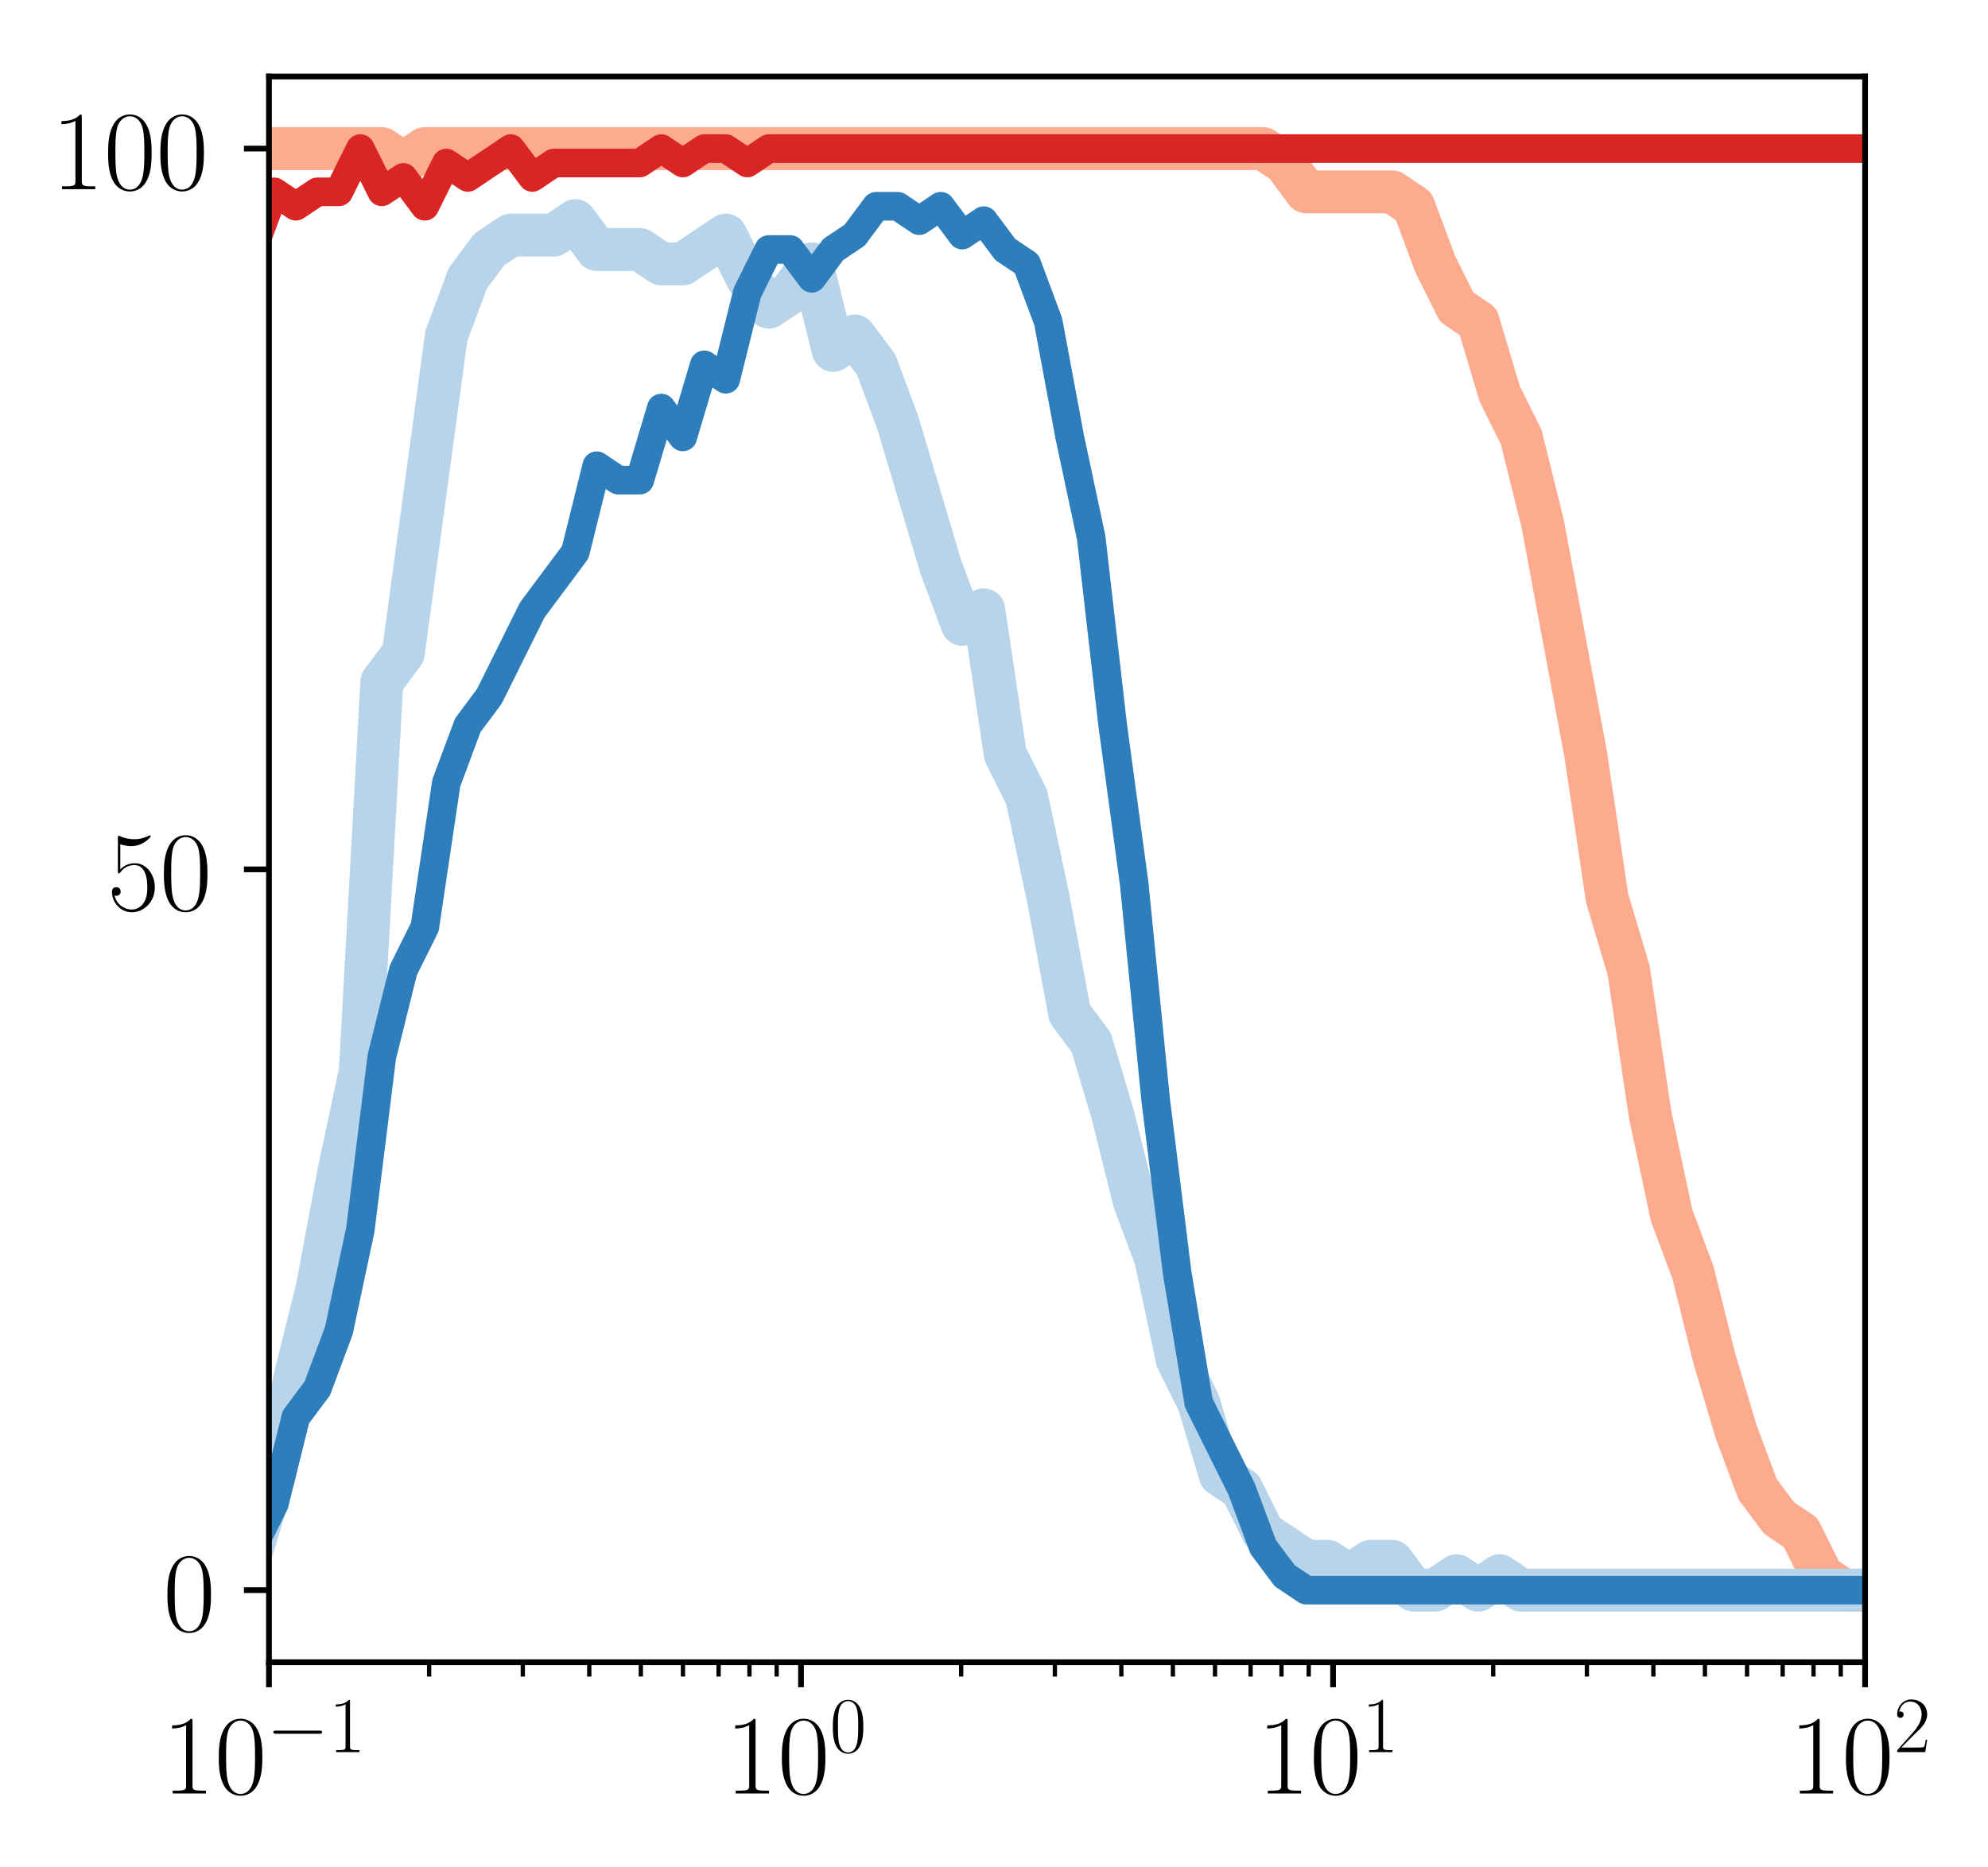
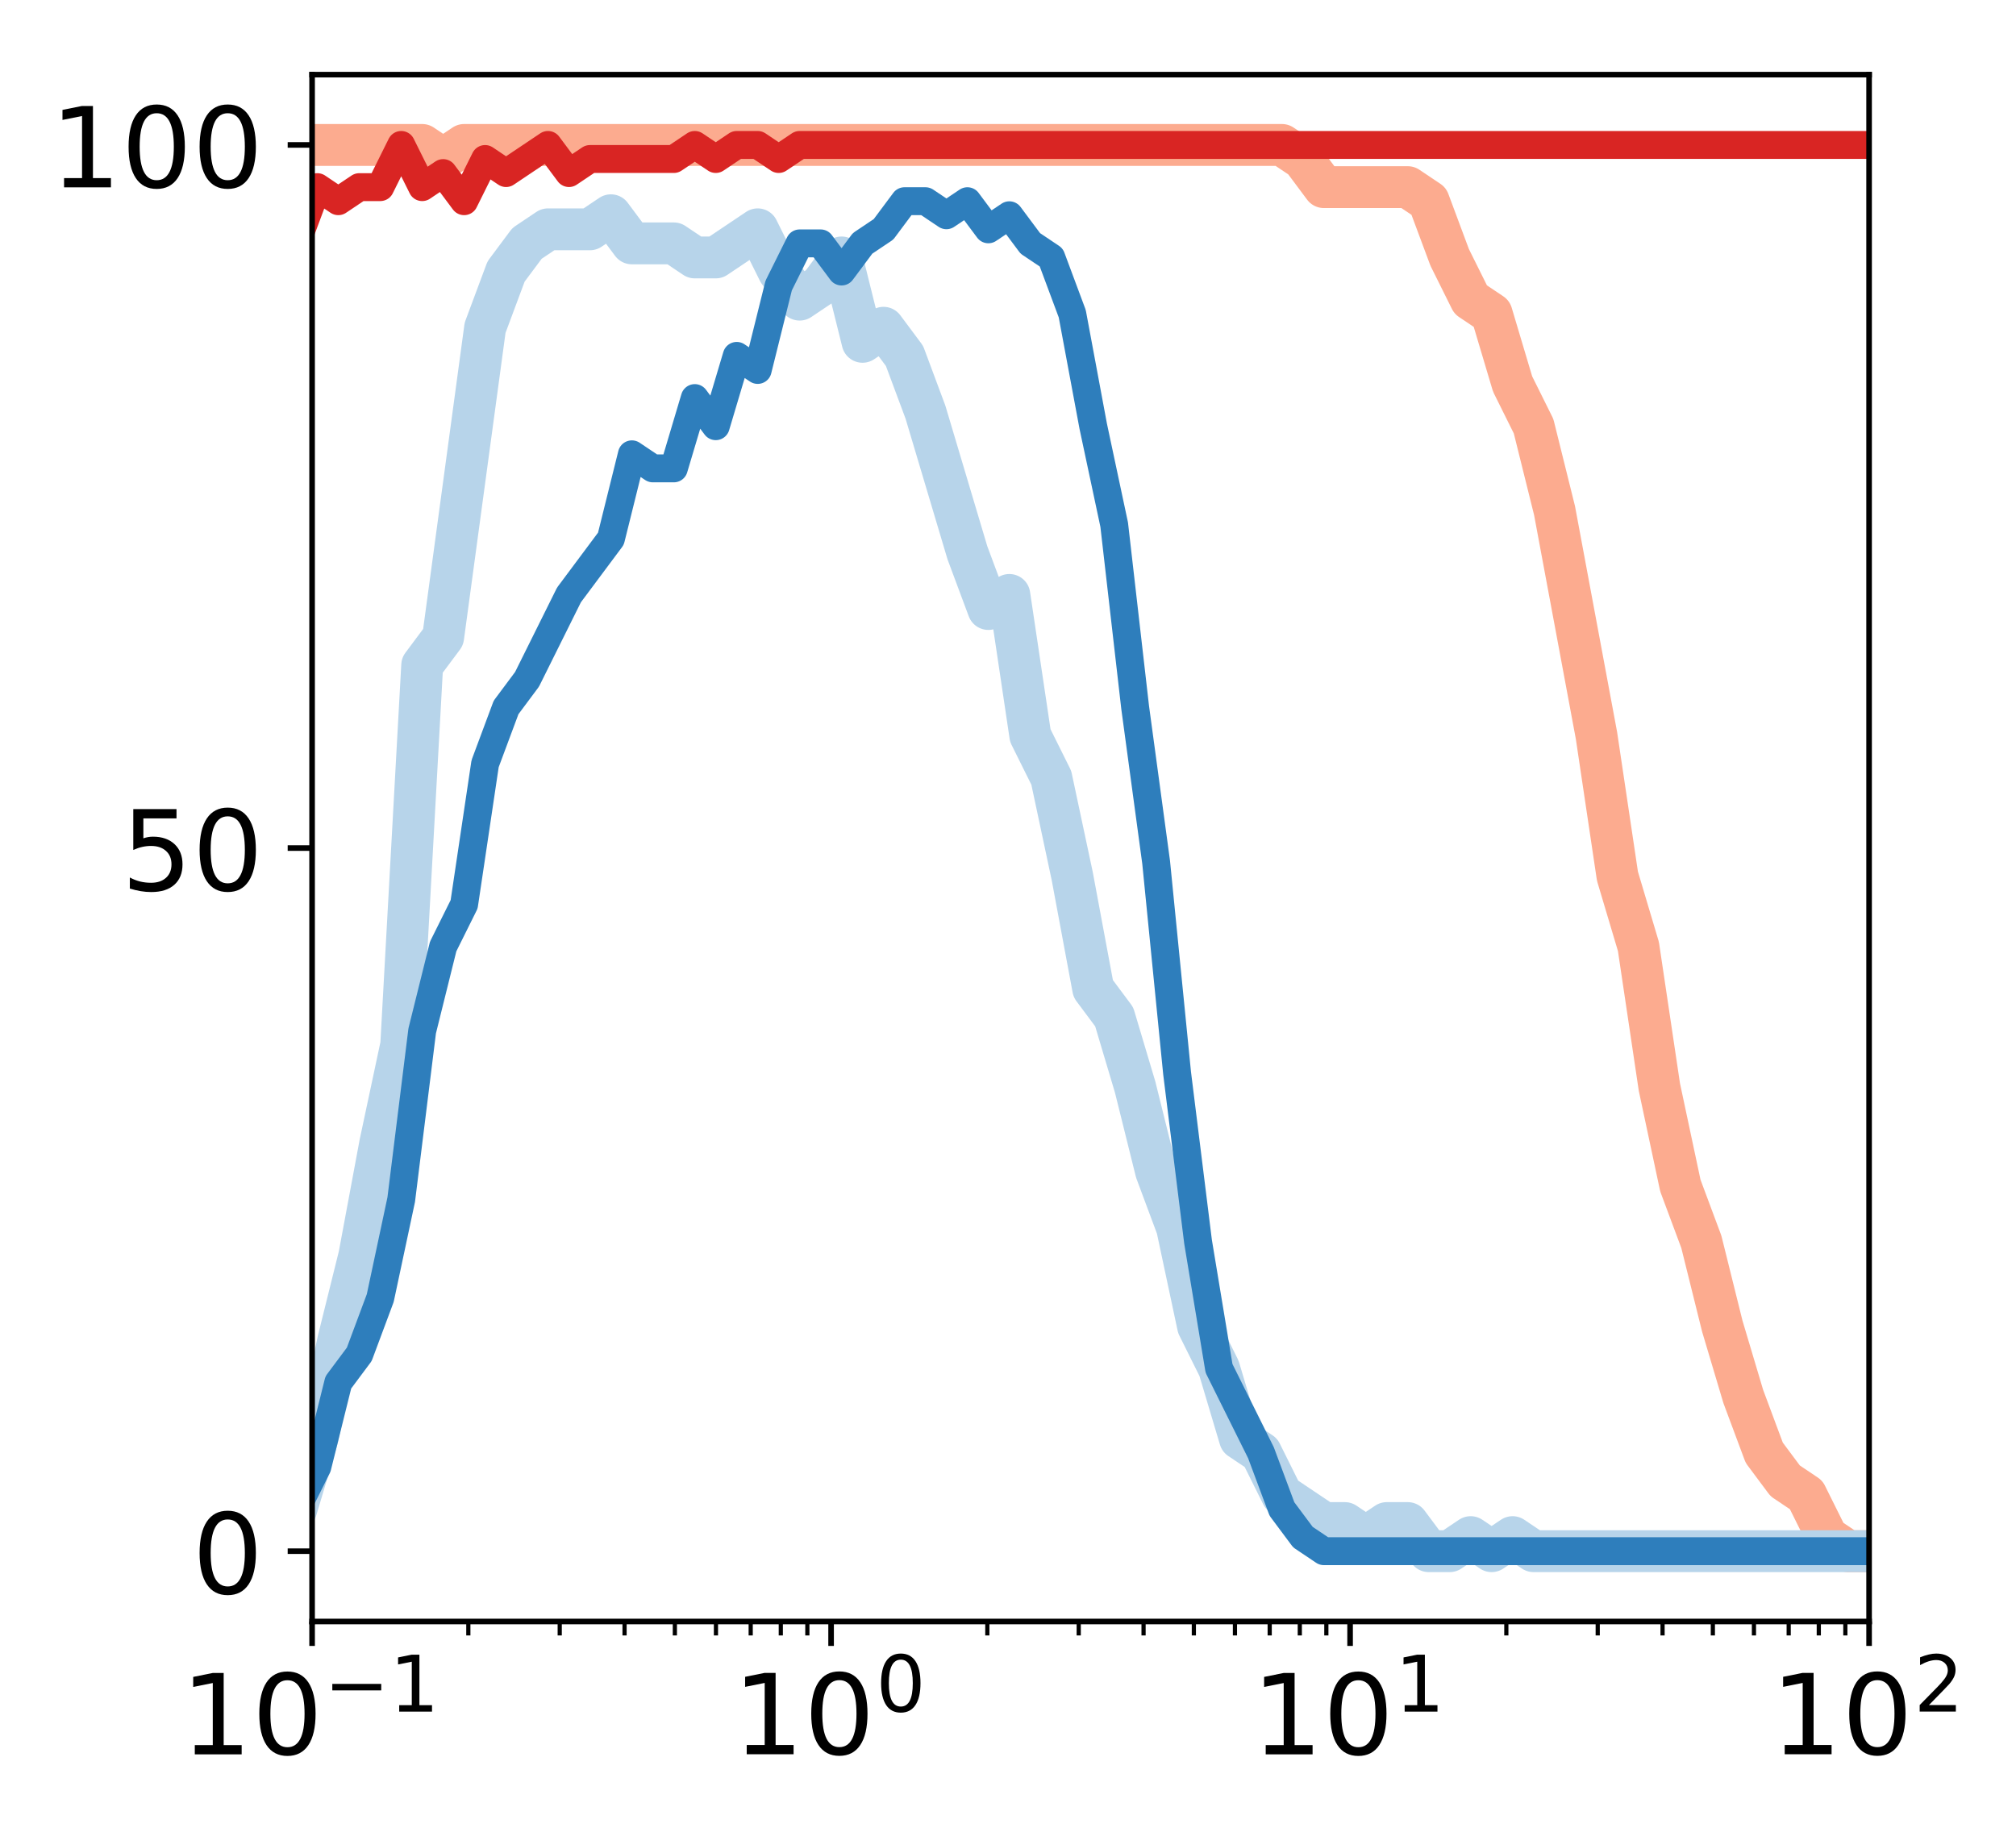
- <svg xmlns="http://www.w3.org/2000/svg" xmlns:xlink="http://www.w3.org/1999/xlink" height="261pt" version="1.1" viewBox="0 0 278 261" width="278pt">
+ <svg xmlns="http://www.w3.org/2000/svg" xmlns:xlink="http://www.w3.org/1999/xlink" height="262pt" version="1.1" viewBox="0 0 289 262" width="289pt">
  <defs>
    <style type="text/css">
*{stroke-linecap:butt;stroke-linejoin:round;}
  </style>
  </defs>
  <g id="figure_1">
    <g id="patch_1">
-       <path d="M 0 261.412  L 278.605 261.412  L 278.605 0  L 0 0  z " style="fill:#ffffff;" />
+       <path d="M 0 262.145  L 289.22 262.145  L 289.22 0  L 0 0  z " style="fill:#ffffff;" />
    </g>
    <g id="axes_1">
      <g id="patch_2">
-         <path d="M 37.612 232.46  L 260.812 232.46  L 260.812 10.7  L 37.612 10.7  z " style="fill:#ffffff;" />
+         <path d="M 44.74 232.46  L 267.94 232.46  L 267.94 10.7  L 44.74 10.7  z " style="fill:#ffffff;" />
      </g>
      <g id="line2d_1">
-         <path clip-path="url(#pb9e99c337d)" d="M -1 222.38  L -0.715 222.38  L 2.291 220.364  L 5.297 216.332  L 8.303 198.188  L 11.309 165.932  L 14.315 135.692  L 17.321 83.276  L 20.327 61.1  L 23.333 34.892  L 26.339 28.844  L 29.345 24.812  L 32.351 22.796  L 35.357 20.78  L 38.363 20.78  L 41.37 20.78  L 44.376 20.78  L 47.382 20.78  L 50.388 20.78  L 53.394 20.78  L 56.4 22.796  L 59.406 20.78  L 62.412 20.78  L 65.418 20.78  L 68.424 20.78  L 71.43 20.78  L 74.436 20.78  L 77.442 20.78  L 80.448 20.78  L 83.454 20.78  L 86.46 20.78  L 89.467 20.78  L 92.473 20.78  L 95.479 20.78  L 98.485 20.78  L 101.491 20.78  L 104.497 20.78  L 107.503 20.78  L 110.509 20.78  L 113.515 20.78  L 116.521 20.78  L 119.527 20.78  L 122.533 20.78  L 125.539 20.78  L 128.545 20.78  L 131.551 20.78  L 134.557 20.78  L 137.563 20.78  L 140.57 20.78  L 143.576 20.78  L 146.582 20.78  L 149.588 20.78  L 152.594 20.78  L 155.6 20.78  L 158.606 20.78  L 161.612 20.78  L 164.618 20.78  L 167.624 20.78  L 170.63 20.78  L 173.636 20.78  L 176.642 20.78  L 179.648 22.796  L 182.654 26.828  L 185.66 26.828  L 188.667 26.828  L 191.673 26.828  L 194.679 26.828  L 197.685 28.844  L 200.691 36.908  L 203.697 42.956  L 206.703 44.972  L 209.709 55.052  L 212.715 61.1  L 215.721 73.196  L 218.727 89.324  L 221.733 105.452  L 224.739 125.612  L 227.745 135.692  L 230.751 155.852  L 233.757 169.964  L 236.763 178.028  L 239.77 190.124  L 242.776 200.204  L 245.782 208.268  L 248.788 212.3  L 251.794 214.316  L 254.8 220.364  L 257.806 222.38  L 260.812 222.38  " style="fill:none;stroke:#fcab8f;stroke-linecap:square;stroke-width:6;" />
+         <path clip-path="url(#pd1e1c06e6c)" d="M -1 222.38  L 0.401 222.38  L 3.407 222.38  L 6.413 222.38  L 9.419 220.364  L 12.425 216.332  L 15.431 198.188  L 18.437 165.932  L 21.443 135.692  L 24.449 83.276  L 27.455 61.1  L 30.461 34.892  L 33.467 28.844  L 36.473 24.812  L 39.479 22.796  L 42.485 20.78  L 45.492 20.78  L 48.498 20.78  L 51.504 20.78  L 54.51 20.78  L 57.516 20.78  L 60.522 20.78  L 63.528 22.796  L 66.534 20.78  L 69.54 20.78  L 72.546 20.78  L 75.552 20.78  L 78.558 20.78  L 81.564 20.78  L 84.57 20.78  L 87.576 20.78  L 90.582 20.78  L 93.588 20.78  L 96.595 20.78  L 99.601 20.78  L 102.607 20.78  L 105.613 20.78  L 108.619 20.78  L 111.625 20.78  L 114.631 20.78  L 117.637 20.78  L 120.643 20.78  L 123.649 20.78  L 126.655 20.78  L 129.661 20.78  L 132.667 20.78  L 135.673 20.78  L 138.679 20.78  L 141.685 20.78  L 144.692 20.78  L 147.698 20.78  L 150.704 20.78  L 153.71 20.78  L 156.716 20.78  L 159.722 20.78  L 162.728 20.78  L 165.734 20.78  L 168.74 20.78  L 171.746 20.78  L 174.752 20.78  L 177.758 20.78  L 180.764 20.78  L 183.77 20.78  L 186.776 22.796  L 189.782 26.828  L 192.788 26.828  L 195.795 26.828  L 198.801 26.828  L 201.807 26.828  L 204.813 28.844  L 207.819 36.908  L 210.825 42.956  L 213.831 44.972  L 216.837 55.052  L 219.843 61.1  L 222.849 73.196  L 225.855 89.324  L 228.861 105.452  L 231.867 125.612  L 234.873 135.692  L 237.879 155.852  L 240.885 169.964  L 243.892 178.028  L 246.898 190.124  L 249.904 200.204  L 252.91 208.268  L 255.916 212.3  L 258.922 214.316  L 261.928 220.364  L 264.934 222.38  L 267.94 222.38  " style="fill:none;stroke:#fcab8f;stroke-linecap:square;stroke-width:6;" />
      </g>
      <g id="line2d_2">
-         <path clip-path="url(#pb9e99c337d)" d="M -1 222.38  L -0.715 222.38  L 2.291 222.38  L 5.297 222.38  L 8.303 222.38  L 11.309 222.38  L 14.315 222.38  L 17.321 222.38  L 20.327 222.38  L 23.333 222.38  L 26.339 222.38  L 29.345 222.38  L 32.351 216.332  L 35.357 216.332  L 38.363 206.252  L 41.37 192.14  L 44.376 180.044  L 47.382 163.916  L 50.388 149.804  L 53.394 95.372  L 56.4 91.34  L 59.406 69.164  L 62.412 46.988  L 65.418 38.924  L 68.424 34.892  L 71.43 32.876  L 74.436 32.876  L 77.442 32.876  L 80.448 30.86  L 83.454 34.892  L 86.46 34.892  L 89.467 34.892  L 92.473 36.908  L 95.479 36.908  L 98.485 34.892  L 101.491 32.876  L 104.497 38.924  L 107.503 42.956  L 110.509 40.94  L 113.515 36.908  L 116.521 49.004  L 119.527 46.988  L 122.533 51.02  L 125.539 59.084  L 128.545 69.164  L 131.551 79.244  L 134.557 87.308  L 137.563 85.292  L 140.57 105.452  L 143.576 111.5  L 146.582 125.612  L 149.588 141.74  L 152.594 145.772  L 155.6 155.852  L 158.606 167.948  L 161.612 176.012  L 164.618 190.124  L 167.624 196.172  L 170.63 206.252  L 173.636 208.268  L 176.642 214.316  L 179.648 216.332  L 182.654 218.348  L 185.66 218.348  L 188.667 220.364  L 191.673 218.348  L 194.679 218.348  L 197.685 222.38  L 200.691 222.38  L 203.697 220.364  L 206.703 222.38  L 209.709 220.364  L 212.715 222.38  L 215.721 222.38  L 218.727 222.38  L 221.733 222.38  L 224.739 222.38  L 227.745 222.38  L 230.751 222.38  L 233.757 222.38  L 236.763 222.38  L 239.77 222.38  L 242.776 222.38  L 245.782 222.38  L 248.788 222.38  L 251.794 222.38  L 254.8 222.38  L 257.806 222.38  L 260.812 222.38  " style="fill:none;stroke:#b7d4ea;stroke-linecap:square;stroke-width:6;" />
+         <path clip-path="url(#pd1e1c06e6c)" d="M -1 222.38  L 0.401 222.38  L 3.407 222.38  L 6.413 222.38  L 9.419 222.38  L 12.425 222.38  L 15.431 222.38  L 18.437 222.38  L 21.443 222.38  L 24.449 222.38  L 27.455 222.38  L 30.461 222.38  L 33.467 222.38  L 36.473 222.38  L 39.479 216.332  L 42.485 216.332  L 45.492 206.252  L 48.498 192.14  L 51.504 180.044  L 54.51 163.916  L 57.516 149.804  L 60.522 95.372  L 63.528 91.34  L 66.534 69.164  L 69.54 46.988  L 72.546 38.924  L 75.552 34.892  L 78.558 32.876  L 81.564 32.876  L 84.57 32.876  L 87.576 30.86  L 90.582 34.892  L 93.588 34.892  L 96.595 34.892  L 99.601 36.908  L 102.607 36.908  L 105.613 34.892  L 108.619 32.876  L 111.625 38.924  L 114.631 42.956  L 117.637 40.94  L 120.643 36.908  L 123.649 49.004  L 126.655 46.988  L 129.661 51.02  L 132.667 59.084  L 135.673 69.164  L 138.679 79.244  L 141.685 87.308  L 144.692 85.292  L 147.698 105.452  L 150.704 111.5  L 153.71 125.612  L 156.716 141.74  L 159.722 145.772  L 162.728 155.852  L 165.734 167.948  L 168.74 176.012  L 171.746 190.124  L 174.752 196.172  L 177.758 206.252  L 180.764 208.268  L 183.77 214.316  L 186.776 216.332  L 189.782 218.348  L 192.788 218.348  L 195.795 220.364  L 198.801 218.348  L 201.807 218.348  L 204.813 222.38  L 207.819 222.38  L 210.825 220.364  L 213.831 222.38  L 216.837 220.364  L 219.843 222.38  L 222.849 222.38  L 225.855 222.38  L 228.861 222.38  L 231.867 222.38  L 234.873 222.38  L 237.879 222.38  L 240.885 222.38  L 243.892 222.38  L 246.898 222.38  L 249.904 222.38  L 252.91 222.38  L 255.916 222.38  L 258.922 222.38  L 261.928 222.38  L 264.934 222.38  L 267.94 222.38  " style="fill:none;stroke:#b7d4ea;stroke-linecap:square;stroke-width:6;" />
      </g>
      <g id="matplotlib.axis_1">
        <g id="xtick_1">
          <g id="line2d_3">
            <defs>
-               <path d="M 0 0  L 0 3.5  " id="me516918278" style="stroke:#000000;stroke-width:0.8;" />
-             </defs>
-             <g>
-               <use style="stroke:#000000;stroke-width:0.8;" x="37.612" xlink:href="#me516918278" y="232.46" />
+               <path d="M 0 0  L 0 3.5  " id="md8c0d80b62" style="stroke:#000000;stroke-width:0.8;" />
+             </defs>
+             <g>
+               <use style="stroke:#000000;stroke-width:0.8;" x="44.74" xlink:href="#md8c0d80b62" y="232.46" />
            </g>
          </g>
          <g id="text_1">
            <defs>
-               <path d="M 26.594 63.406  C 26.594 65.5 26.5 65.5 25.094 65.5  C 21.203 61.188 15.297 59.797 9.703 59.797  C 9.406 59.797 8.906 59.797 8.797 59.5  C 8.703 59.297 8.703 59.094 8.703 57  C 11.797 57 17 57.594 21 59.984  L 21 7.203  C 21 3.688 20.797 2.5 12.203 2.5  L 9.203 2.5  L 9.203 0  C 14 0 19 0 23.797 0  C 28.594 0 33.594 0 38.406 0  L 38.406 2.5  L 35.406 2.5  C 26.797 2.5 26.594 3.594 26.594 7.156  z " id="CMR17-49" />
-               <path d="M 42 31.641  C 42 37.75 41.906 48.125 37.703 56.109  C 34 63.109 28.094 65.594 22.906 65.594  C 18.094 65.594 12 63.406 8.203 56.203  C 4.203 48.719 3.797 39.438 3.797 31.641  C 3.797 25.953 3.906 17.281 7 9.672  C 11.297 -0.609 19 -2 22.906 -2  C 27.5 -2 34.5 -0.109 38.594 9.375  C 41.594 16.281 42 24.359 42 31.641  z M 22.906 -0.406  C 16.5 -0.406 12.703 5.078 11.297 12.688  C 10.203 18.562 10.203 27.156 10.203 32.75  C 10.203 40.438 10.203 46.828 11.5 52.922  C 13.406 61.391 19 64 22.906 64  C 27 64 32.297 61.297 34.203 53.125  C 35.5 47.438 35.594 40.734 35.594 32.75  C 35.594 26.25 35.594 18.266 34.406 12.375  C 32.297 1.484 26.406 -0.406 22.906 -0.406  z " id="CMR17-48" />
-               <path d="M 65.906 23  C 67.594 23 69.406 23 69.406 25  C 69.406 27 67.594 27 65.906 27  L 11.797 27  C 10.094 27 8.297 27 8.297 25  C 8.297 23 10.094 23 11.797 23  z " id="CMSY10-0" />
-             </defs>
-             <g transform="translate(22.67917 250.8173)scale(0.16 -0.16)">
-               <use transform="scale(0.996264)" xlink:href="#CMR17-49" />
-               <use transform="translate(45.69048 0)scale(0.996264)" xlink:href="#CMR17-48" />
-               <use transform="translate(91.38095 36.15364)scale(0.697382)" xlink:href="#CMSY10-0" />
-               <use transform="translate(145.6219 36.15364)scale(0.697382)" xlink:href="#CMR17-49" />
+               <path d="M 12.406 8.297  L 28.516 8.297  L 28.516 63.922  L 10.984 60.406  L 10.984 69.391  L 28.422 72.906  L 38.281 72.906  L 38.281 8.297  L 54.391 8.297  L 54.391 0  L 12.406 0  z " id="DejaVuSans-31" />
+               <path d="M 31.781 66.406  Q 24.172 66.406 20.328 58.906  Q 16.5 51.422 16.5 36.375  Q 16.5 21.391 20.328 13.891  Q 24.172 6.391 31.781 6.391  Q 39.453 6.391 43.281 13.891  Q 47.125 21.391 47.125 36.375  Q 47.125 51.422 43.281 58.906  Q 39.453 66.406 31.781 66.406  z M 31.781 74.219  Q 44.047 74.219 50.516 64.516  Q 56.984 54.828 56.984 36.375  Q 56.984 17.969 50.516 8.266  Q 44.047 -1.422 31.781 -1.422  Q 19.531 -1.422 13.062 8.266  Q 6.594 17.969 6.594 36.375  Q 6.594 54.828 13.062 64.516  Q 19.531 74.219 31.781 74.219  z " id="DejaVuSans-30" />
+               <path d="M 10.594 35.5  L 73.188 35.5  L 73.188 27.203  L 10.594 27.203  z " id="DejaVuSans-2212" />
+             </defs>
+             <g transform="translate(25.94 251.6175)scale(0.16 -0.16)">
+               <use transform="translate(0 0.684375)" xlink:href="#DejaVuSans-31" />
+               <use transform="translate(63.62305 0.684375)" xlink:href="#DejaVuSans-30" />
+               <use transform="translate(128.2031 38.96563)scale(0.7)" xlink:href="#DejaVuSans-2212" />
+               <use transform="translate(186.8555 38.96563)scale(0.7)" xlink:href="#DejaVuSans-31" />
            </g>
          </g>
        </g>
        <g id="xtick_2">
          <g id="line2d_4">
            <g>
-               <use style="stroke:#000000;stroke-width:0.8;" x="112.012" xlink:href="#me516918278" y="232.46" />
+               <use style="stroke:#000000;stroke-width:0.8;" x="119.14" xlink:href="#md8c0d80b62" y="232.46" />
            </g>
          </g>
          <g id="text_2">
-             <g transform="translate(101.4184 250.8173)scale(0.16 -0.16)">
-               <use transform="scale(0.996264)" xlink:href="#CMR17-49" />
-               <use transform="translate(45.69048 0)scale(0.996264)" xlink:href="#CMR17-48" />
-               <use transform="translate(91.38095 36.15364)scale(0.697382)" xlink:href="#CMR17-48" />
+             <g transform="translate(105.06 251.6175)scale(0.16 -0.16)">
+               <use transform="translate(0 0.765625)" xlink:href="#DejaVuSans-31" />
+               <use transform="translate(63.62305 0.765625)" xlink:href="#DejaVuSans-30" />
+               <use transform="translate(128.2031 39.04688)scale(0.7)" xlink:href="#DejaVuSans-30" />
            </g>
          </g>
        </g>
        <g id="xtick_3">
          <g id="line2d_5">
            <g>
-               <use style="stroke:#000000;stroke-width:0.8;" x="186.412" xlink:href="#me516918278" y="232.46" />
+               <use style="stroke:#000000;stroke-width:0.8;" x="193.54" xlink:href="#md8c0d80b62" y="232.46" />
            </g>
          </g>
          <g id="text_3">
-             <g transform="translate(175.8184 250.8173)scale(0.16 -0.16)">
-               <use transform="scale(0.996264)" xlink:href="#CMR17-49" />
-               <use transform="translate(45.69048 0)scale(0.996264)" xlink:href="#CMR17-48" />
-               <use transform="translate(91.38095 36.15364)scale(0.697382)" xlink:href="#CMR17-49" />
+             <g transform="translate(179.46 251.6175)scale(0.16 -0.16)">
+               <use transform="translate(0 0.684375)" xlink:href="#DejaVuSans-31" />
+               <use transform="translate(63.62305 0.684375)" xlink:href="#DejaVuSans-30" />
+               <use transform="translate(128.2031 38.96563)scale(0.7)" xlink:href="#DejaVuSans-31" />
            </g>
          </g>
        </g>
        <g id="xtick_4">
          <g id="line2d_6">
            <g>
-               <use style="stroke:#000000;stroke-width:0.8;" x="260.812" xlink:href="#me516918278" y="232.46" />
+               <use style="stroke:#000000;stroke-width:0.8;" x="267.94" xlink:href="#md8c0d80b62" y="232.46" />
            </g>
          </g>
          <g id="text_4">
            <defs>
-               <path d="M 41.703 15.453  L 39.906 15.453  C 38.906 8.375 38.094 7.172 37.703 6.562  C 37.203 5.766 30 5.766 28.594 5.766  L 9.406 5.766  C 13 9.672 20 16.75 28.5 24.953  C 34.594 30.734 41.703 37.531 41.703 47.422  C 41.703 59.219 32.297 66 21.797 66  C 10.797 66 4.094 56.312 4.094 47.344  C 4.094 43.438 7 42.938 8.203 42.938  C 9.203 42.938 12.203 43.547 12.203 47.031  C 12.203 50.109 9.594 51 8.203 51  C 7.594 51 7 50.906 6.594 50.703  C 8.5 59.219 14.297 63.406 20.406 63.406  C 29.094 63.406 34.797 56.516 34.797 47.422  C 34.797 38.734 29.703 31.25 24 24.75  L 4.094 2.281  L 4.094 0  L 39.297 0  z " id="CMR17-50" />
-             </defs>
-             <g transform="translate(250.2184 250.8173)scale(0.16 -0.16)">
-               <use transform="scale(0.996264)" xlink:href="#CMR17-49" />
-               <use transform="translate(45.69048 0)scale(0.996264)" xlink:href="#CMR17-48" />
-               <use transform="translate(91.38095 36.15364)scale(0.697382)" xlink:href="#CMR17-50" />
+               <path d="M 19.188 8.297  L 53.609 8.297  L 53.609 0  L 7.328 0  L 7.328 8.297  Q 12.938 14.109 22.625 23.891  Q 32.328 33.688 34.812 36.531  Q 39.547 41.844 41.422 45.531  Q 43.312 49.219 43.312 52.781  Q 43.312 58.594 39.234 62.25  Q 35.156 65.922 28.609 65.922  Q 23.969 65.922 18.812 64.312  Q 13.672 62.703 7.812 59.422  L 7.812 69.391  Q 13.766 71.781 18.938 73  Q 24.125 74.219 28.422 74.219  Q 39.75 74.219 46.484 68.547  Q 53.219 62.891 53.219 53.422  Q 53.219 48.922 51.531 44.891  Q 49.859 40.875 45.406 35.406  Q 44.188 33.984 37.641 27.219  Q 31.109 20.453 19.188 8.297  z " id="DejaVuSans-32" />
+             </defs>
+             <g transform="translate(253.86 251.6175)scale(0.16 -0.16)">
+               <use transform="translate(0 0.765625)" xlink:href="#DejaVuSans-31" />
+               <use transform="translate(63.62305 0.765625)" xlink:href="#DejaVuSans-30" />
+               <use transform="translate(128.2031 39.04688)scale(0.7)" xlink:href="#DejaVuSans-32" />
            </g>
          </g>
        </g>
        <g id="xtick_5">
          <g id="line2d_7">
            <defs>
-               <path d="M 0 0  L 0 2  " id="m38bdbdb0c7" style="stroke:#000000;stroke-width:0.6;" />
-             </defs>
-             <g>
-               <use style="stroke:#000000;stroke-width:0.6;" x="60.009" xlink:href="#m38bdbdb0c7" y="232.46" />
+               <path d="M 0 0  L 0 2  " id="mc9b6cf56a4" style="stroke:#000000;stroke-width:0.6;" />
+             </defs>
+             <g>
+               <use style="stroke:#000000;stroke-width:0.6;" x="67.137" xlink:href="#mc9b6cf56a4" y="232.46" />
            </g>
          </g>
        </g>
        <g id="xtick_6">
          <g id="line2d_8">
            <g>
-               <use style="stroke:#000000;stroke-width:0.6;" x="73.11" xlink:href="#m38bdbdb0c7" y="232.46" />
+               <use style="stroke:#000000;stroke-width:0.6;" x="80.238" xlink:href="#mc9b6cf56a4" y="232.46" />
            </g>
          </g>
        </g>
        <g id="xtick_7">
          <g id="line2d_9">
            <g>
-               <use style="stroke:#000000;stroke-width:0.6;" x="82.405" xlink:href="#m38bdbdb0c7" y="232.46" />
+               <use style="stroke:#000000;stroke-width:0.6;" x="89.533" xlink:href="#mc9b6cf56a4" y="232.46" />
            </g>
          </g>
        </g>
        <g id="xtick_8">
          <g id="line2d_10">
            <g>
-               <use style="stroke:#000000;stroke-width:0.6;" x="89.615" xlink:href="#m38bdbdb0c7" y="232.46" />
+               <use style="stroke:#000000;stroke-width:0.6;" x="96.743" xlink:href="#mc9b6cf56a4" y="232.46" />
            </g>
          </g>
        </g>
        <g id="xtick_9">
          <g id="line2d_11">
            <g>
-               <use style="stroke:#000000;stroke-width:0.6;" x="95.506" xlink:href="#m38bdbdb0c7" y="232.46" />
+               <use style="stroke:#000000;stroke-width:0.6;" x="102.634" xlink:href="#mc9b6cf56a4" y="232.46" />
            </g>
          </g>
        </g>
        <g id="xtick_10">
          <g id="line2d_12">
            <g>
-               <use style="stroke:#000000;stroke-width:0.6;" x="100.487" xlink:href="#m38bdbdb0c7" y="232.46" />
+               <use style="stroke:#000000;stroke-width:0.6;" x="107.615" xlink:href="#mc9b6cf56a4" y="232.46" />
            </g>
          </g>
        </g>
        <g id="xtick_11">
          <g id="line2d_13">
            <g>
-               <use style="stroke:#000000;stroke-width:0.6;" x="104.802" xlink:href="#m38bdbdb0c7" y="232.46" />
+               <use style="stroke:#000000;stroke-width:0.6;" x="111.93" xlink:href="#mc9b6cf56a4" y="232.46" />
            </g>
          </g>
        </g>
        <g id="xtick_12">
          <g id="line2d_14">
            <g>
-               <use style="stroke:#000000;stroke-width:0.6;" x="108.608" xlink:href="#m38bdbdb0c7" y="232.46" />
+               <use style="stroke:#000000;stroke-width:0.6;" x="115.736" xlink:href="#mc9b6cf56a4" y="232.46" />
            </g>
          </g>
        </g>
        <g id="xtick_13">
          <g id="line2d_15">
            <g>
-               <use style="stroke:#000000;stroke-width:0.6;" x="134.409" xlink:href="#m38bdbdb0c7" y="232.46" />
+               <use style="stroke:#000000;stroke-width:0.6;" x="141.537" xlink:href="#mc9b6cf56a4" y="232.46" />
            </g>
          </g>
        </g>
        <g id="xtick_14">
          <g id="line2d_16">
            <g>
-               <use style="stroke:#000000;stroke-width:0.6;" x="147.51" xlink:href="#m38bdbdb0c7" y="232.46" />
+               <use style="stroke:#000000;stroke-width:0.6;" x="154.638" xlink:href="#mc9b6cf56a4" y="232.46" />
            </g>
          </g>
        </g>
        <g id="xtick_15">
          <g id="line2d_17">
            <g>
-               <use style="stroke:#000000;stroke-width:0.6;" x="156.805" xlink:href="#m38bdbdb0c7" y="232.46" />
+               <use style="stroke:#000000;stroke-width:0.6;" x="163.933" xlink:href="#mc9b6cf56a4" y="232.46" />
            </g>
          </g>
        </g>
        <g id="xtick_16">
          <g id="line2d_18">
            <g>
-               <use style="stroke:#000000;stroke-width:0.6;" x="164.015" xlink:href="#m38bdbdb0c7" y="232.46" />
+               <use style="stroke:#000000;stroke-width:0.6;" x="171.143" xlink:href="#mc9b6cf56a4" y="232.46" />
            </g>
          </g>
        </g>
        <g id="xtick_17">
          <g id="line2d_19">
            <g>
-               <use style="stroke:#000000;stroke-width:0.6;" x="169.906" xlink:href="#m38bdbdb0c7" y="232.46" />
+               <use style="stroke:#000000;stroke-width:0.6;" x="177.034" xlink:href="#mc9b6cf56a4" y="232.46" />
            </g>
          </g>
        </g>
        <g id="xtick_18">
          <g id="line2d_20">
            <g>
-               <use style="stroke:#000000;stroke-width:0.6;" x="174.887" xlink:href="#m38bdbdb0c7" y="232.46" />
+               <use style="stroke:#000000;stroke-width:0.6;" x="182.015" xlink:href="#mc9b6cf56a4" y="232.46" />
            </g>
          </g>
        </g>
        <g id="xtick_19">
          <g id="line2d_21">
            <g>
-               <use style="stroke:#000000;stroke-width:0.6;" x="179.202" xlink:href="#m38bdbdb0c7" y="232.46" />
+               <use style="stroke:#000000;stroke-width:0.6;" x="186.33" xlink:href="#mc9b6cf56a4" y="232.46" />
            </g>
          </g>
        </g>
        <g id="xtick_20">
          <g id="line2d_22">
            <g>
-               <use style="stroke:#000000;stroke-width:0.6;" x="183.008" xlink:href="#m38bdbdb0c7" y="232.46" />
+               <use style="stroke:#000000;stroke-width:0.6;" x="190.136" xlink:href="#mc9b6cf56a4" y="232.46" />
            </g>
          </g>
        </g>
        <g id="xtick_21">
          <g id="line2d_23">
            <g>
-               <use style="stroke:#000000;stroke-width:0.6;" x="208.809" xlink:href="#m38bdbdb0c7" y="232.46" />
+               <use style="stroke:#000000;stroke-width:0.6;" x="215.937" xlink:href="#mc9b6cf56a4" y="232.46" />
            </g>
          </g>
        </g>
        <g id="xtick_22">
          <g id="line2d_24">
            <g>
-               <use style="stroke:#000000;stroke-width:0.6;" x="221.91" xlink:href="#m38bdbdb0c7" y="232.46" />
+               <use style="stroke:#000000;stroke-width:0.6;" x="229.038" xlink:href="#mc9b6cf56a4" y="232.46" />
            </g>
          </g>
        </g>
        <g id="xtick_23">
          <g id="line2d_25">
            <g>
-               <use style="stroke:#000000;stroke-width:0.6;" x="231.205" xlink:href="#m38bdbdb0c7" y="232.46" />
+               <use style="stroke:#000000;stroke-width:0.6;" x="238.333" xlink:href="#mc9b6cf56a4" y="232.46" />
            </g>
          </g>
        </g>
        <g id="xtick_24">
          <g id="line2d_26">
            <g>
-               <use style="stroke:#000000;stroke-width:0.6;" x="238.415" xlink:href="#m38bdbdb0c7" y="232.46" />
+               <use style="stroke:#000000;stroke-width:0.6;" x="245.543" xlink:href="#mc9b6cf56a4" y="232.46" />
            </g>
          </g>
        </g>
        <g id="xtick_25">
          <g id="line2d_27">
            <g>
-               <use style="stroke:#000000;stroke-width:0.6;" x="244.306" xlink:href="#m38bdbdb0c7" y="232.46" />
+               <use style="stroke:#000000;stroke-width:0.6;" x="251.434" xlink:href="#mc9b6cf56a4" y="232.46" />
            </g>
          </g>
        </g>
        <g id="xtick_26">
          <g id="line2d_28">
            <g>
-               <use style="stroke:#000000;stroke-width:0.6;" x="249.287" xlink:href="#m38bdbdb0c7" y="232.46" />
+               <use style="stroke:#000000;stroke-width:0.6;" x="256.415" xlink:href="#mc9b6cf56a4" y="232.46" />
            </g>
          </g>
        </g>
        <g id="xtick_27">
          <g id="line2d_29">
            <g>
-               <use style="stroke:#000000;stroke-width:0.6;" x="253.602" xlink:href="#m38bdbdb0c7" y="232.46" />
+               <use style="stroke:#000000;stroke-width:0.6;" x="260.73" xlink:href="#mc9b6cf56a4" y="232.46" />
            </g>
          </g>
        </g>
        <g id="xtick_28">
          <g id="line2d_30">
            <g>
-               <use style="stroke:#000000;stroke-width:0.6;" x="257.408" xlink:href="#m38bdbdb0c7" y="232.46" />
+               <use style="stroke:#000000;stroke-width:0.6;" x="264.536" xlink:href="#mc9b6cf56a4" y="232.46" />
            </g>
          </g>
        </g>
      </g>
      <g id="matplotlib.axis_2">
        <g id="ytick_1">
          <g id="line2d_31">
            <defs>
-               <path d="M 0 0  L -3.5 0  " id="m2ac41f3e1a" style="stroke:#000000;stroke-width:0.8;" />
-             </defs>
-             <g>
-               <use style="stroke:#000000;stroke-width:0.8;" x="37.612" xlink:href="#m2ac41f3e1a" y="222.38" />
+               <path d="M 0 0  L -3.5 0  " id="m8342a2642a" style="stroke:#000000;stroke-width:0.8;" />
+             </defs>
+             <g>
+               <use style="stroke:#000000;stroke-width:0.8;" x="44.74" xlink:href="#m8342a2642a" y="222.38" />
            </g>
          </g>
          <g id="text_5">
-             <g transform="translate(22.80797 228.0587)scale(0.16 -0.16)">
-               <use transform="scale(0.996264)" xlink:href="#CMR17-48" />
+             <g transform="translate(27.56 228.4588)scale(0.16 -0.16)">
+               <use xlink:href="#DejaVuSans-30" />
            </g>
          </g>
        </g>
        <g id="ytick_2">
          <g id="line2d_32">
            <g>
-               <use style="stroke:#000000;stroke-width:0.8;" x="37.612" xlink:href="#m2ac41f3e1a" y="121.58" />
+               <use style="stroke:#000000;stroke-width:0.8;" x="44.74" xlink:href="#m8342a2642a" y="121.58" />
            </g>
          </g>
          <g id="text_6">
            <defs>
-               <path d="M 11.406 57.688  C 12.406 57.281 16.5 56 20.703 56  C 30 56 35.094 61.109 38 64.062  C 38 64.953 38 65.5 37.406 65.5  C 37.297 65.5 37.094 65.5 36.297 65.047  C 32.797 63.406 28.703 62.078 23.703 62.078  C 20.703 62.078 16.203 62.484 11.297 64.672  C 10.203 65.172 10 65.172 9.906 65.172  C 9.406 65.172 9.297 65.062 9.297 63.078  L 9.297 34.422  C 9.297 32.641 9.297 32.141 10.297 32.141  C 10.797 32.141 11 32.344 11.5 33.031  C 14.703 37.516 19.094 39.406 24.094 39.406  C 27.594 39.406 35.094 37.219 35.094 20.141  C 35.094 16.953 35.094 11.172 32.094 6.578  C 29.594 2.484 25.703 0.391 21.406 0.391  C 14.797 0.391 8.094 5 6.297 12.719  C 6.703 12.609 7.5 12.422 7.906 12.422  C 9.203 12.422 11.703 13.125 11.703 16.219  C 11.703 18.906 9.797 20 7.906 20  C 5.594 20 4.094 18.594 4.094 15.797  C 4.094 7.094 11 -2 21.594 -2  C 31.906 -2 41.703 6.875 41.703 19.75  C 41.703 31.719 33.906 41 24.203 41  C 19.094 41 14.797 39.109 11.406 35.531  z " id="CMR17-53" />
-             </defs>
-             <g transform="translate(15.00399 127.2587)scale(0.16 -0.16)">
-               <use transform="scale(0.996264)" xlink:href="#CMR17-53" />
-               <use transform="translate(45.69048 0)scale(0.996264)" xlink:href="#CMR17-48" />
+               <path d="M 10.797 72.906  L 49.516 72.906  L 49.516 64.594  L 19.828 64.594  L 19.828 46.734  Q 21.969 47.469 24.109 47.828  Q 26.266 48.188 28.422 48.188  Q 40.625 48.188 47.75 41.5  Q 54.891 34.812 54.891 23.391  Q 54.891 11.625 47.562 5.094  Q 40.234 -1.422 26.906 -1.422  Q 22.312 -1.422 17.547 -0.641  Q 12.797 0.141 7.719 1.703  L 7.719 11.625  Q 12.109 9.234 16.797 8.062  Q 21.484 6.891 26.703 6.891  Q 35.156 6.891 40.078 11.328  Q 45.016 15.766 45.016 23.391  Q 45.016 31 40.078 35.438  Q 35.156 39.891 26.703 39.891  Q 22.75 39.891 18.812 39.016  Q 14.891 38.141 10.797 36.281  z " id="DejaVuSans-35" />
+             </defs>
+             <g transform="translate(17.38 127.6587)scale(0.16 -0.16)">
+               <use xlink:href="#DejaVuSans-35" />
+               <use x="63.623" xlink:href="#DejaVuSans-30" />
            </g>
          </g>
        </g>
        <g id="ytick_3">
          <g id="line2d_33">
            <g>
-               <use style="stroke:#000000;stroke-width:0.8;" x="37.612" xlink:href="#m2ac41f3e1a" y="20.78" />
+               <use style="stroke:#000000;stroke-width:0.8;" x="44.74" xlink:href="#m8342a2642a" y="20.78" />
            </g>
          </g>
          <g id="text_7">
-             <g transform="translate(7.2 26.45866)scale(0.16 -0.16)">
-               <use transform="scale(0.996264)" xlink:href="#CMR17-49" />
-               <use transform="translate(45.69048 0)scale(0.996264)" xlink:href="#CMR17-48" />
-               <use transform="translate(91.38095 0)scale(0.996264)" xlink:href="#CMR17-48" />
+             <g transform="translate(7.2 26.85875)scale(0.16 -0.16)">
+               <use xlink:href="#DejaVuSans-31" />
+               <use x="63.623" xlink:href="#DejaVuSans-30" />
+               <use x="127.246" xlink:href="#DejaVuSans-30" />
            </g>
          </g>
        </g>
      </g>
      <g id="line2d_34">
-         <path clip-path="url(#pb9e99c337d)" d="M -1 222.38  L -0.715 222.38  L 2.291 220.364  L 5.297 216.332  L 8.303 206.252  L 11.309 182.06  L 14.315 157.868  L 17.321 127.628  L 20.327 107.468  L 23.333 69.164  L 26.339 55.052  L 29.345 51.02  L 32.351 44.972  L 35.357 34.892  L 38.363 26.828  L 41.37 28.844  L 44.376 26.828  L 47.382 26.828  L 50.388 20.78  L 53.394 26.828  L 56.4 24.812  L 59.406 28.844  L 62.412 22.796  L 65.418 24.812  L 68.424 22.796  L 71.43 20.78  L 74.436 24.812  L 77.442 22.796  L 80.448 22.796  L 83.454 22.796  L 86.46 22.796  L 89.467 22.796  L 92.473 20.78  L 95.479 22.796  L 98.485 20.78  L 101.491 20.78  L 104.497 22.796  L 107.503 20.78  L 110.509 20.78  L 113.515 20.78  L 116.521 20.78  L 119.527 20.78  L 122.533 20.78  L 125.539 20.78  L 128.545 20.78  L 131.551 20.78  L 134.557 20.78  L 137.563 20.78  L 140.57 20.78  L 143.576 20.78  L 146.582 20.78  L 149.588 20.78  L 152.594 20.78  L 155.6 20.78  L 158.606 20.78  L 161.612 20.78  L 164.618 20.78  L 167.624 20.78  L 170.63 20.78  L 173.636 20.78  L 176.642 20.78  L 179.648 20.78  L 182.654 20.78  L 185.66 20.78  L 188.667 20.78  L 191.673 20.78  L 194.679 20.78  L 197.685 20.78  L 200.691 20.78  L 203.697 20.78  L 206.703 20.78  L 209.709 20.78  L 212.715 20.78  L 215.721 20.78  L 218.727 20.78  L 221.733 20.78  L 224.739 20.78  L 227.745 20.78  L 230.751 20.78  L 233.757 20.78  L 236.763 20.78  L 239.77 20.78  L 242.776 20.78  L 245.782 20.78  L 248.788 20.78  L 251.794 20.78  L 254.8 20.78  L 257.806 20.78  L 260.812 20.78  " style="fill:none;stroke:#d92523;stroke-linecap:square;stroke-width:4;" />
+         <path clip-path="url(#pd1e1c06e6c)" d="M -1 222.38  L 0.401 222.38  L 3.407 222.38  L 6.413 222.38  L 9.419 220.364  L 12.425 216.332  L 15.431 206.252  L 18.437 182.06  L 21.443 157.868  L 24.449 127.628  L 27.455 107.468  L 30.461 69.164  L 33.467 55.052  L 36.473 51.02  L 39.479 44.972  L 42.485 34.892  L 45.492 26.828  L 48.498 28.844  L 51.504 26.828  L 54.51 26.828  L 57.516 20.78  L 60.522 26.828  L 63.528 24.812  L 66.534 28.844  L 69.54 22.796  L 72.546 24.812  L 75.552 22.796  L 78.558 20.78  L 81.564 24.812  L 84.57 22.796  L 87.576 22.796  L 90.582 22.796  L 93.588 22.796  L 96.595 22.796  L 99.601 20.78  L 102.607 22.796  L 105.613 20.78  L 108.619 20.78  L 111.625 22.796  L 114.631 20.78  L 117.637 20.78  L 120.643 20.78  L 123.649 20.78  L 126.655 20.78  L 129.661 20.78  L 132.667 20.78  L 135.673 20.78  L 138.679 20.78  L 141.685 20.78  L 144.692 20.78  L 147.698 20.78  L 150.704 20.78  L 153.71 20.78  L 156.716 20.78  L 159.722 20.78  L 162.728 20.78  L 165.734 20.78  L 168.74 20.78  L 171.746 20.78  L 174.752 20.78  L 177.758 20.78  L 180.764 20.78  L 183.77 20.78  L 186.776 20.78  L 189.782 20.78  L 192.788 20.78  L 195.795 20.78  L 198.801 20.78  L 201.807 20.78  L 204.813 20.78  L 207.819 20.78  L 210.825 20.78  L 213.831 20.78  L 216.837 20.78  L 219.843 20.78  L 222.849 20.78  L 225.855 20.78  L 228.861 20.78  L 231.867 20.78  L 234.873 20.78  L 237.879 20.78  L 240.885 20.78  L 243.892 20.78  L 246.898 20.78  L 249.904 20.78  L 252.91 20.78  L 255.916 20.78  L 258.922 20.78  L 261.928 20.78  L 264.934 20.78  L 267.94 20.78  " style="fill:none;stroke:#d92523;stroke-linecap:square;stroke-width:4;" />
      </g>
      <g id="line2d_35">
-         <path clip-path="url(#pb9e99c337d)" d="M -1 222.38  L -0.715 222.38  L 2.291 222.38  L 5.297 222.38  L 8.303 222.38  L 11.309 222.38  L 14.315 222.38  L 17.321 222.38  L 20.327 222.38  L 23.333 222.38  L 26.339 222.38  L 29.345 222.38  L 32.351 218.348  L 35.357 216.332  L 38.363 210.284  L 41.37 198.188  L 44.376 194.156  L 47.382 186.092  L 50.388 171.98  L 53.394 147.788  L 56.4 135.692  L 59.406 129.644  L 62.412 109.484  L 65.418 101.42  L 68.424 97.388  L 71.43 91.34  L 74.436 85.292  L 77.442 81.26  L 80.448 77.228  L 83.454 65.132  L 86.46 67.148  L 89.467 67.148  L 92.473 57.068  L 95.479 61.1  L 98.485 51.02  L 101.491 53.036  L 104.497 40.94  L 107.503 34.892  L 110.509 34.892  L 113.515 38.924  L 116.521 34.892  L 119.527 32.876  L 122.533 28.844  L 125.539 28.844  L 128.545 30.86  L 131.551 28.844  L 134.557 32.876  L 137.563 30.86  L 140.57 34.892  L 143.576 36.908  L 146.582 44.972  L 149.588 61.1  L 152.594 75.212  L 155.6 101.42  L 158.606 123.596  L 161.612 153.836  L 164.618 178.028  L 167.624 196.172  L 170.63 202.22  L 173.636 208.268  L 176.642 216.332  L 179.648 220.364  L 182.654 222.38  L 185.66 222.38  L 188.667 222.38  L 191.673 222.38  L 194.679 222.38  L 197.685 222.38  L 200.691 222.38  L 203.697 222.38  L 206.703 222.38  L 209.709 222.38  L 212.715 222.38  L 215.721 222.38  L 218.727 222.38  L 221.733 222.38  L 224.739 222.38  L 227.745 222.38  L 230.751 222.38  L 233.757 222.38  L 236.763 222.38  L 239.77 222.38  L 242.776 222.38  L 245.782 222.38  L 248.788 222.38  L 251.794 222.38  L 254.8 222.38  L 257.806 222.38  L 260.812 222.38  " style="fill:none;stroke:#2e7ebc;stroke-linecap:square;stroke-width:4;" />
+         <path clip-path="url(#pd1e1c06e6c)" d="M -1 222.38  L 0.401 222.38  L 3.407 222.38  L 6.413 222.38  L 9.419 222.38  L 12.425 222.38  L 15.431 222.38  L 18.437 222.38  L 21.443 222.38  L 24.449 222.38  L 27.455 222.38  L 30.461 222.38  L 33.467 222.38  L 36.473 222.38  L 39.479 218.348  L 42.485 216.332  L 45.492 210.284  L 48.498 198.188  L 51.504 194.156  L 54.51 186.092  L 57.516 171.98  L 60.522 147.788  L 63.528 135.692  L 66.534 129.644  L 69.54 109.484  L 72.546 101.42  L 75.552 97.388  L 78.558 91.34  L 81.564 85.292  L 84.57 81.26  L 87.576 77.228  L 90.582 65.132  L 93.588 67.148  L 96.595 67.148  L 99.601 57.068  L 102.607 61.1  L 105.613 51.02  L 108.619 53.036  L 111.625 40.94  L 114.631 34.892  L 117.637 34.892  L 120.643 38.924  L 123.649 34.892  L 126.655 32.876  L 129.661 28.844  L 132.667 28.844  L 135.673 30.86  L 138.679 28.844  L 141.685 32.876  L 144.692 30.86  L 147.698 34.892  L 150.704 36.908  L 153.71 44.972  L 156.716 61.1  L 159.722 75.212  L 162.728 101.42  L 165.734 123.596  L 168.74 153.836  L 171.746 178.028  L 174.752 196.172  L 177.758 202.22  L 180.764 208.268  L 183.77 216.332  L 186.776 220.364  L 189.782 222.38  L 192.788 222.38  L 195.795 222.38  L 198.801 222.38  L 201.807 222.38  L 204.813 222.38  L 207.819 222.38  L 210.825 222.38  L 213.831 222.38  L 216.837 222.38  L 219.843 222.38  L 222.849 222.38  L 225.855 222.38  L 228.861 222.38  L 231.867 222.38  L 234.873 222.38  L 237.879 222.38  L 240.885 222.38  L 243.892 222.38  L 246.898 222.38  L 249.904 222.38  L 252.91 222.38  L 255.916 222.38  L 258.922 222.38  L 261.928 222.38  L 264.934 222.38  L 267.94 222.38  " style="fill:none;stroke:#2e7ebc;stroke-linecap:square;stroke-width:4;" />
      </g>
      <g id="patch_3">
-         <path d="M 37.612 232.46  L 37.612 10.7  " style="fill:none;stroke:#000000;stroke-linecap:square;stroke-linejoin:miter;stroke-width:0.8;" />
+         <path d="M 44.74 232.46  L 44.74 10.7  " style="fill:none;stroke:#000000;stroke-linecap:square;stroke-linejoin:miter;stroke-width:0.8;" />
      </g>
      <g id="patch_4">
-         <path d="M 260.812 232.46  L 260.812 10.7  " style="fill:none;stroke:#000000;stroke-linecap:square;stroke-linejoin:miter;stroke-width:0.8;" />
+         <path d="M 267.94 232.46  L 267.94 10.7  " style="fill:none;stroke:#000000;stroke-linecap:square;stroke-linejoin:miter;stroke-width:0.8;" />
      </g>
      <g id="patch_5">
-         <path d="M 37.612 232.46  L 260.812 232.46  " style="fill:none;stroke:#000000;stroke-linecap:square;stroke-linejoin:miter;stroke-width:0.8;" />
+         <path d="M 44.74 232.46  L 267.94 232.46  " style="fill:none;stroke:#000000;stroke-linecap:square;stroke-linejoin:miter;stroke-width:0.8;" />
      </g>
      <g id="patch_6">
-         <path d="M 37.612 10.7  L 260.812 10.7  " style="fill:none;stroke:#000000;stroke-linecap:square;stroke-linejoin:miter;stroke-width:0.8;" />
+         <path d="M 44.74 10.7  L 267.94 10.7  " style="fill:none;stroke:#000000;stroke-linecap:square;stroke-linejoin:miter;stroke-width:0.8;" />
      </g>
    </g>
  </g>
  <defs>
-     <clipPath id="pb9e99c337d">
-       <rect height="221.76" width="223.2" x="37.612" y="10.7" />
+     <clipPath id="pd1e1c06e6c">
+       <rect height="221.76" width="223.2" x="44.74" y="10.7" />
    </clipPath>
  </defs>
</svg>
